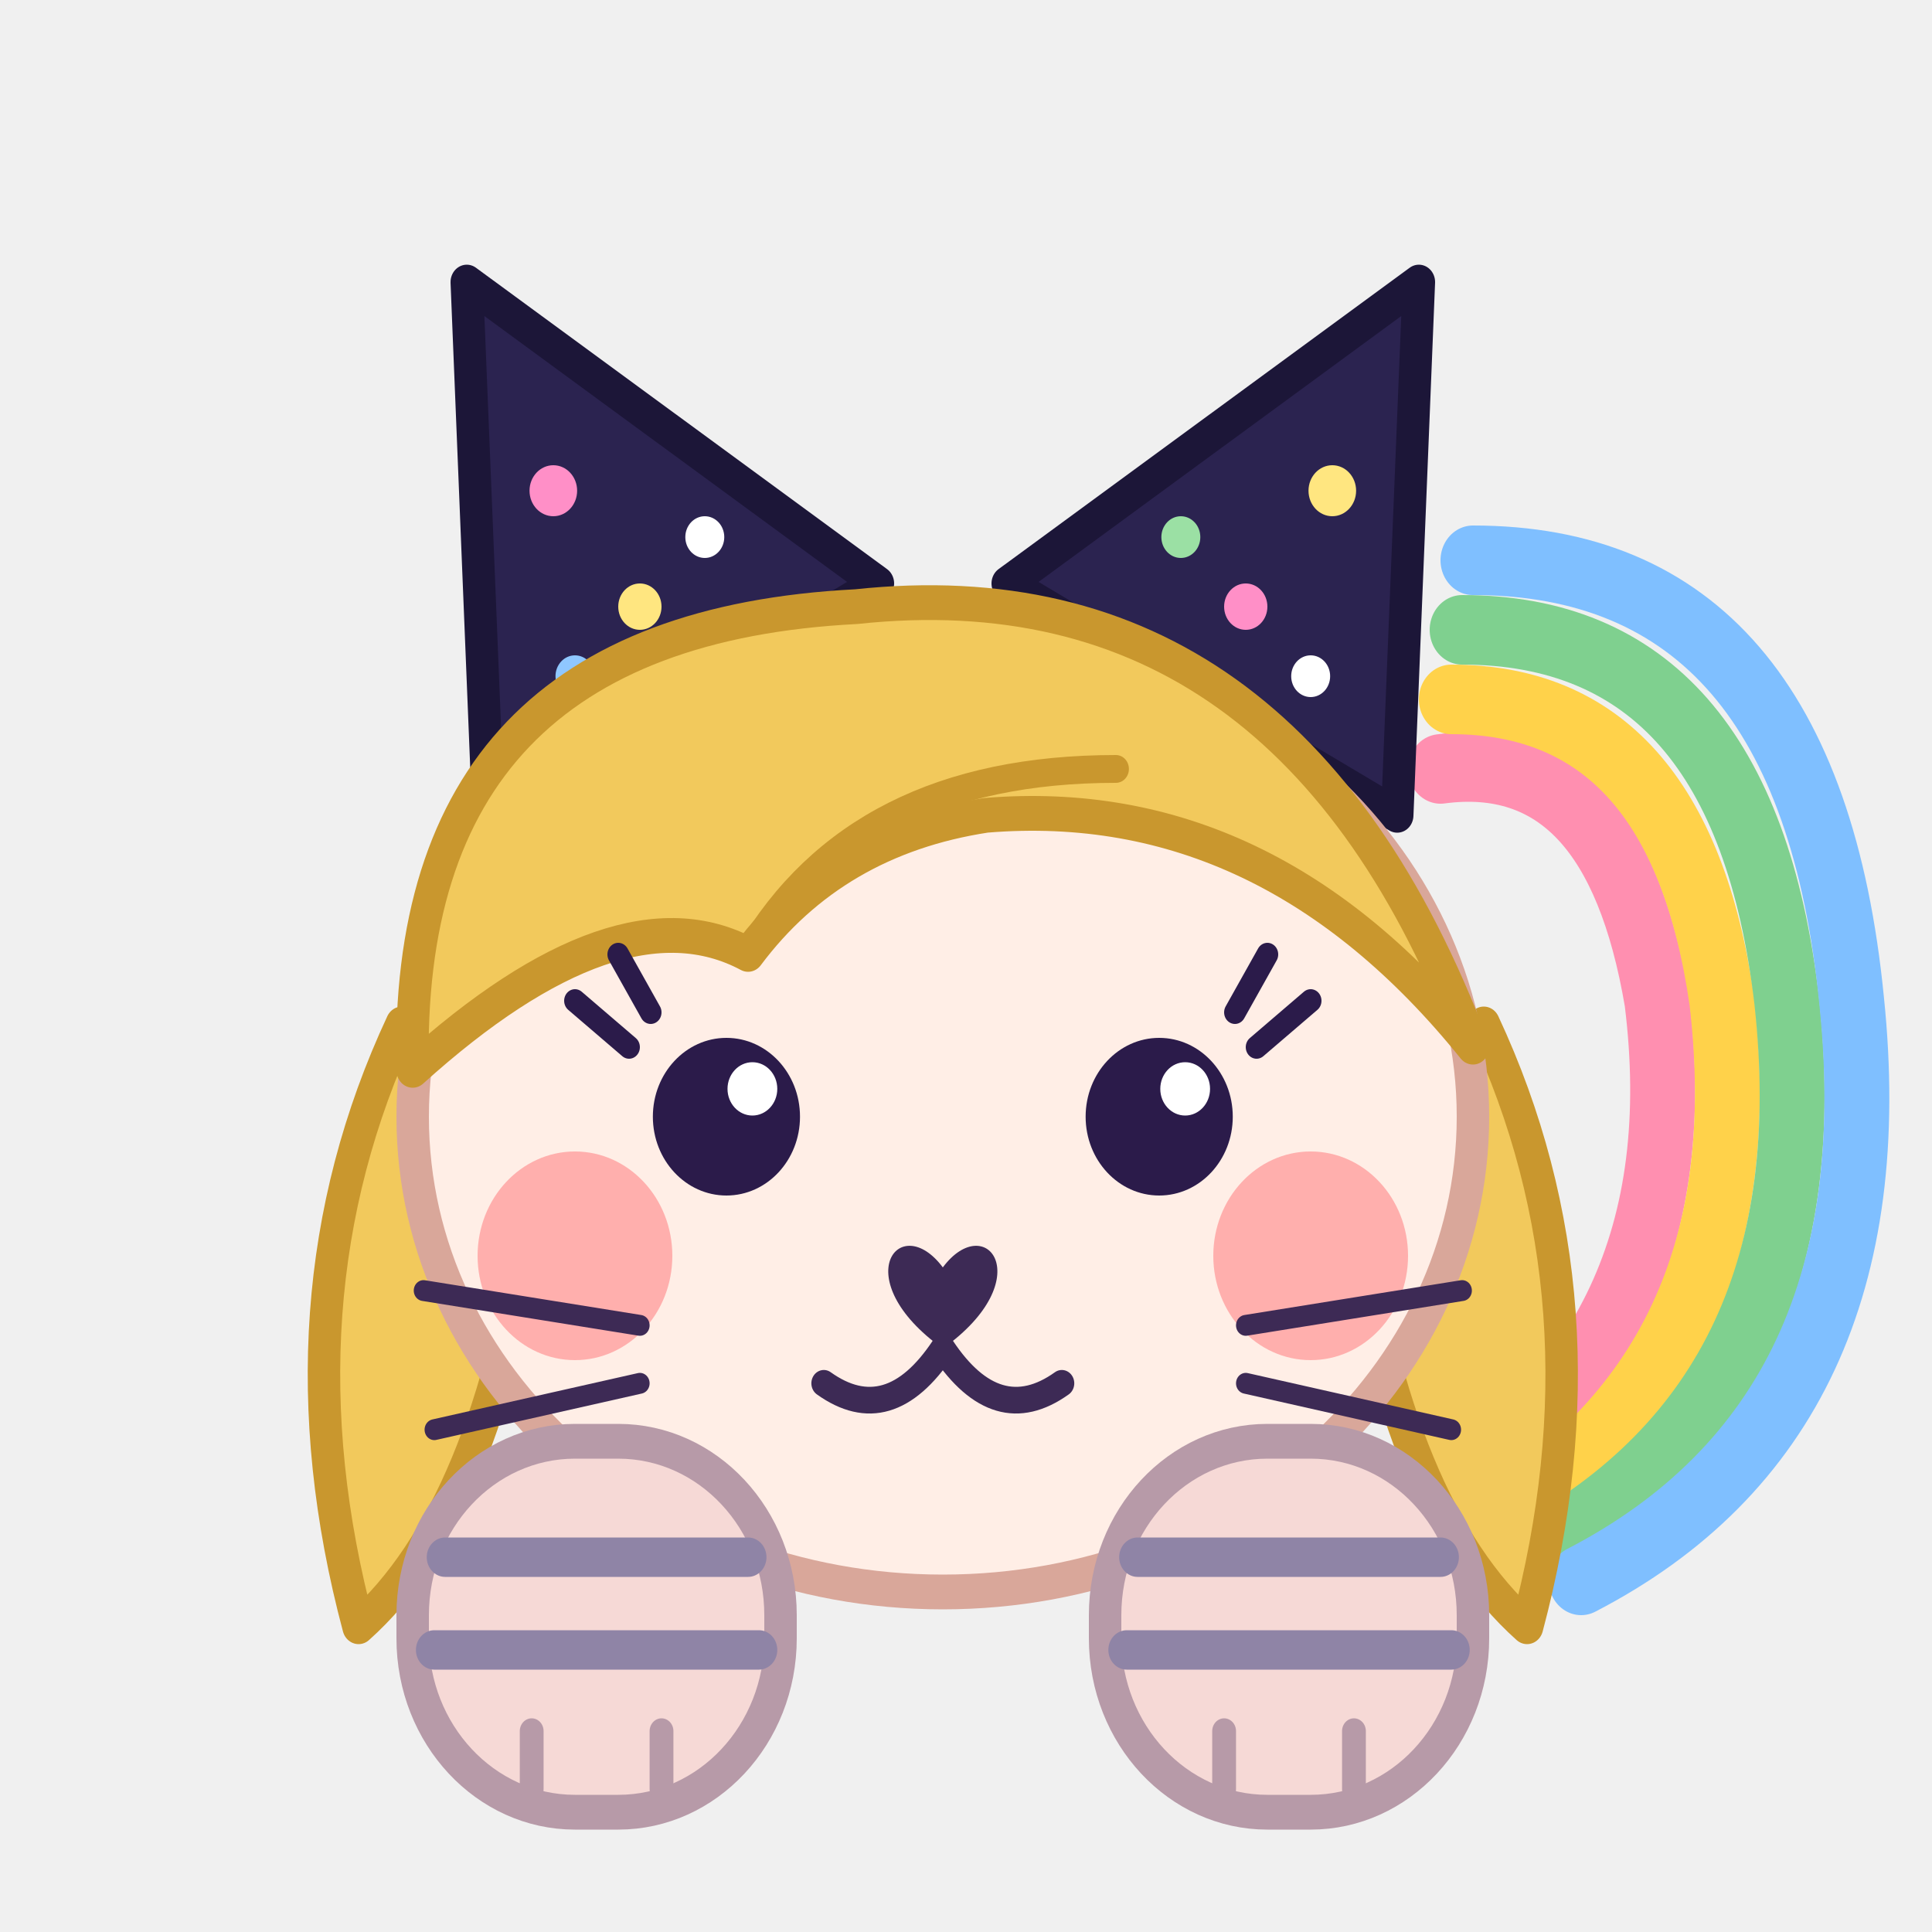
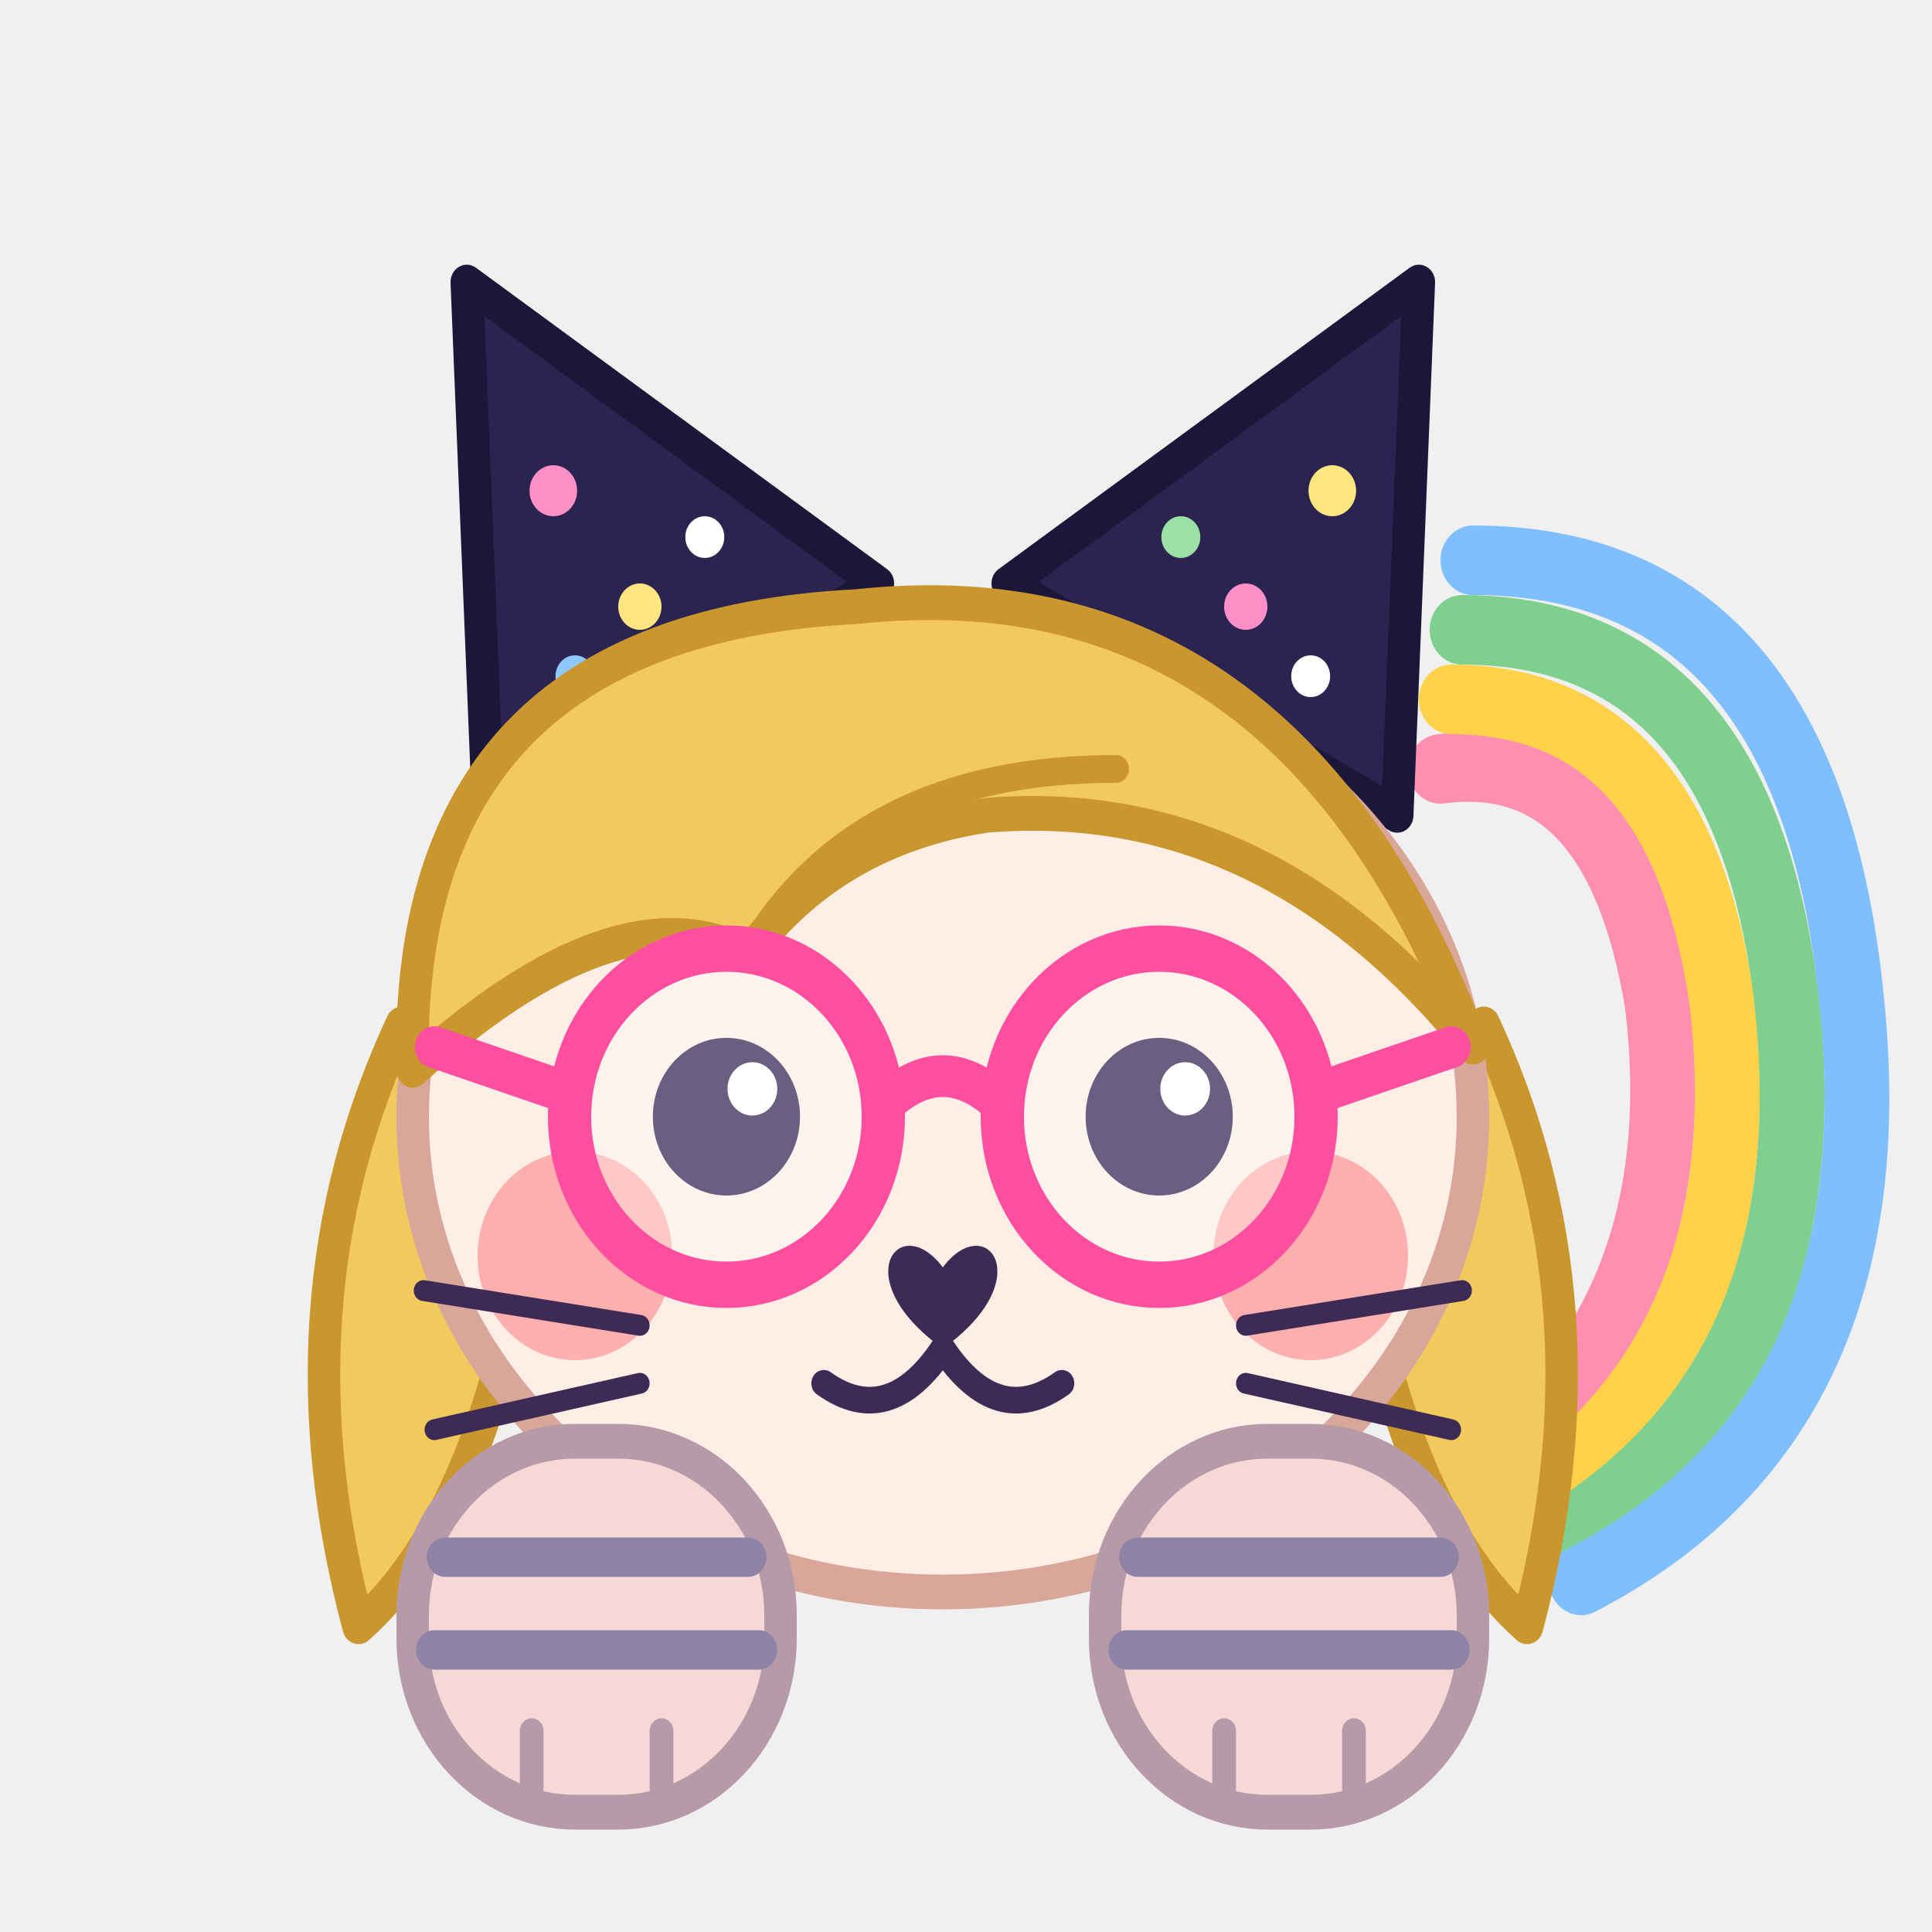
<svg xmlns="http://www.w3.org/2000/svg" viewBox="0 0 100 100">
  <g transform="translate(4,5) scale(.56,.6)">
    <g fill="none" stroke-linecap="round" stroke-width="6">
      <path d="M124 122 Q150 108 146 78 Q142 56 126 58" stroke="#ff8fb0" />
      <path d="M129 124 Q156 110 152 78 Q148 52 127 52" stroke="#ffd24a" />
      <path d="M134 126 Q162 112 158 78 Q154 46 128 46" stroke="#7fd08f" />
      <path d="M139 128 Q168 114 164 78 Q160 40 129 40" stroke="#7fbfff" />
    </g>
    <path d="M38 62 L36 16 L74 42 Z" fill="#2b2350" stroke="#1c1638" stroke-width="3" stroke-linejoin="round" />
    <path d="M122 62 L124 16 L86 42 Z" fill="#2b2350" stroke="#1c1638" stroke-width="3" stroke-linejoin="round" />
    <g>
      <circle cx="44" cy="34" r="2.2" fill="#ff8fc7" />
      <circle cx="52" cy="44" r="2" fill="#ffe680" />
      <circle cx="46" cy="50" r="1.8" fill="#8fc7ff" />
      <circle cx="58" cy="38" r="1.8" fill="#fff" />
      <circle cx="116" cy="34" r="2.2" fill="#ffe680" />
      <circle cx="108" cy="44" r="2" fill="#ff8fc7" />
      <circle cx="114" cy="50" r="1.8" fill="#fff" />
      <circle cx="102" cy="38" r="1.8" fill="#9be0a4" />
    </g>
    <path d="M30 80 Q18 104 26 132 Q38 122 42 96 Z" fill="#f2c95c" stroke="#c9972e" stroke-width="3" stroke-linejoin="round" />
    <path d="M130 80 Q142 104 134 132 Q122 122 118 96 Z" fill="#f2c95c" stroke="#c9972e" stroke-width="3" stroke-linejoin="round" />
    <ellipse cx="80" cy="88" rx="49" ry="41" fill="#ffeee6" stroke="#d9a79a" stroke-width="3" />
    <path d="M31 84 Q30 46 72 44 Q112 40 129 82 Q110 60 84 62 Q70 64 62 74 Q50 68 31 84 Z" fill="#f2c95c" stroke="#c9972e" stroke-width="3" stroke-linejoin="round" />
    <path d="M62 74 Q72 58 96 58" fill="none" stroke="#c9972e" stroke-width="2.4" stroke-linecap="round" />
    <circle cx="46" cy="100" r="9" fill="#ff9a9a" opacity=".75" />
    <circle cx="114" cy="100" r="9" fill="#ff9a9a" opacity=".75" />
    <circle cx="60" cy="88" r="6.8" fill="#2b1b4a" />
    <circle cx="62.4" cy="85.6" r="2.3" fill="#fff" />
    <circle cx="100" cy="88" r="6.8" fill="#2b1b4a" />
    <circle cx="102.4" cy="85.6" r="2.3" fill="#fff" />
-     <path d="M51 82 l-5 -4 M53 79 l-3 -5 M109 82 l5 -4 M107 79 l3 -5" stroke="#2b1b4a" stroke-width="2" stroke-linecap="round" />
+     <g fill="rgba(255,255,255,.3)" stroke="#ff4f9e" stroke-width="4">
+       <circle cx="60" cy="88" r="14.5" />
+       <circle cx="100" cy="88" r="14.5" />
+     </g>
+     <path d="M74.5 87 Q80 82 85.5 87 M45.5 86 L33 82 M114.5 86 L127 82" fill="none" stroke="#ff4f9e" stroke-width="3.6" stroke-linecap="round" />
    <path d="M80 101 c-4 -5 -9 1 0 7 c9 -6 4 -12 0 -7z" fill="#3d2a55" />
    <path d="M80 108 q-5 7 -11 3 M80 108 q5 7 11 3" fill="none" stroke="#3d2a55" stroke-width="2.3" stroke-linecap="round" />
    <path d="M52 106 l-20 -3 M52 111 l-19 4 M108 106 l20 -3 M108 111 l19 4" stroke="#3d2a55" stroke-width="1.8" stroke-linecap="round" />
    <rect x="31" y="116" width="34" height="32" rx="15" fill="#f6d9d6" stroke="#b79aa8" stroke-width="3" />
    <rect x="95" y="116" width="34" height="32" rx="15" fill="#f6d9d6" stroke="#b79aa8" stroke-width="3" />
    <path d="M34 126 h28 M33 134 h30 M98 126 h28 M97 134 h30" stroke="#8f84a6" stroke-width="3.4" stroke-linecap="round" />
    <path d="M42 141 v5 M54 141 v5 M106 141 v5 M118 141 v5" stroke="#b79aa8" stroke-width="2.2" stroke-linecap="round" />
  </g>
</svg>
